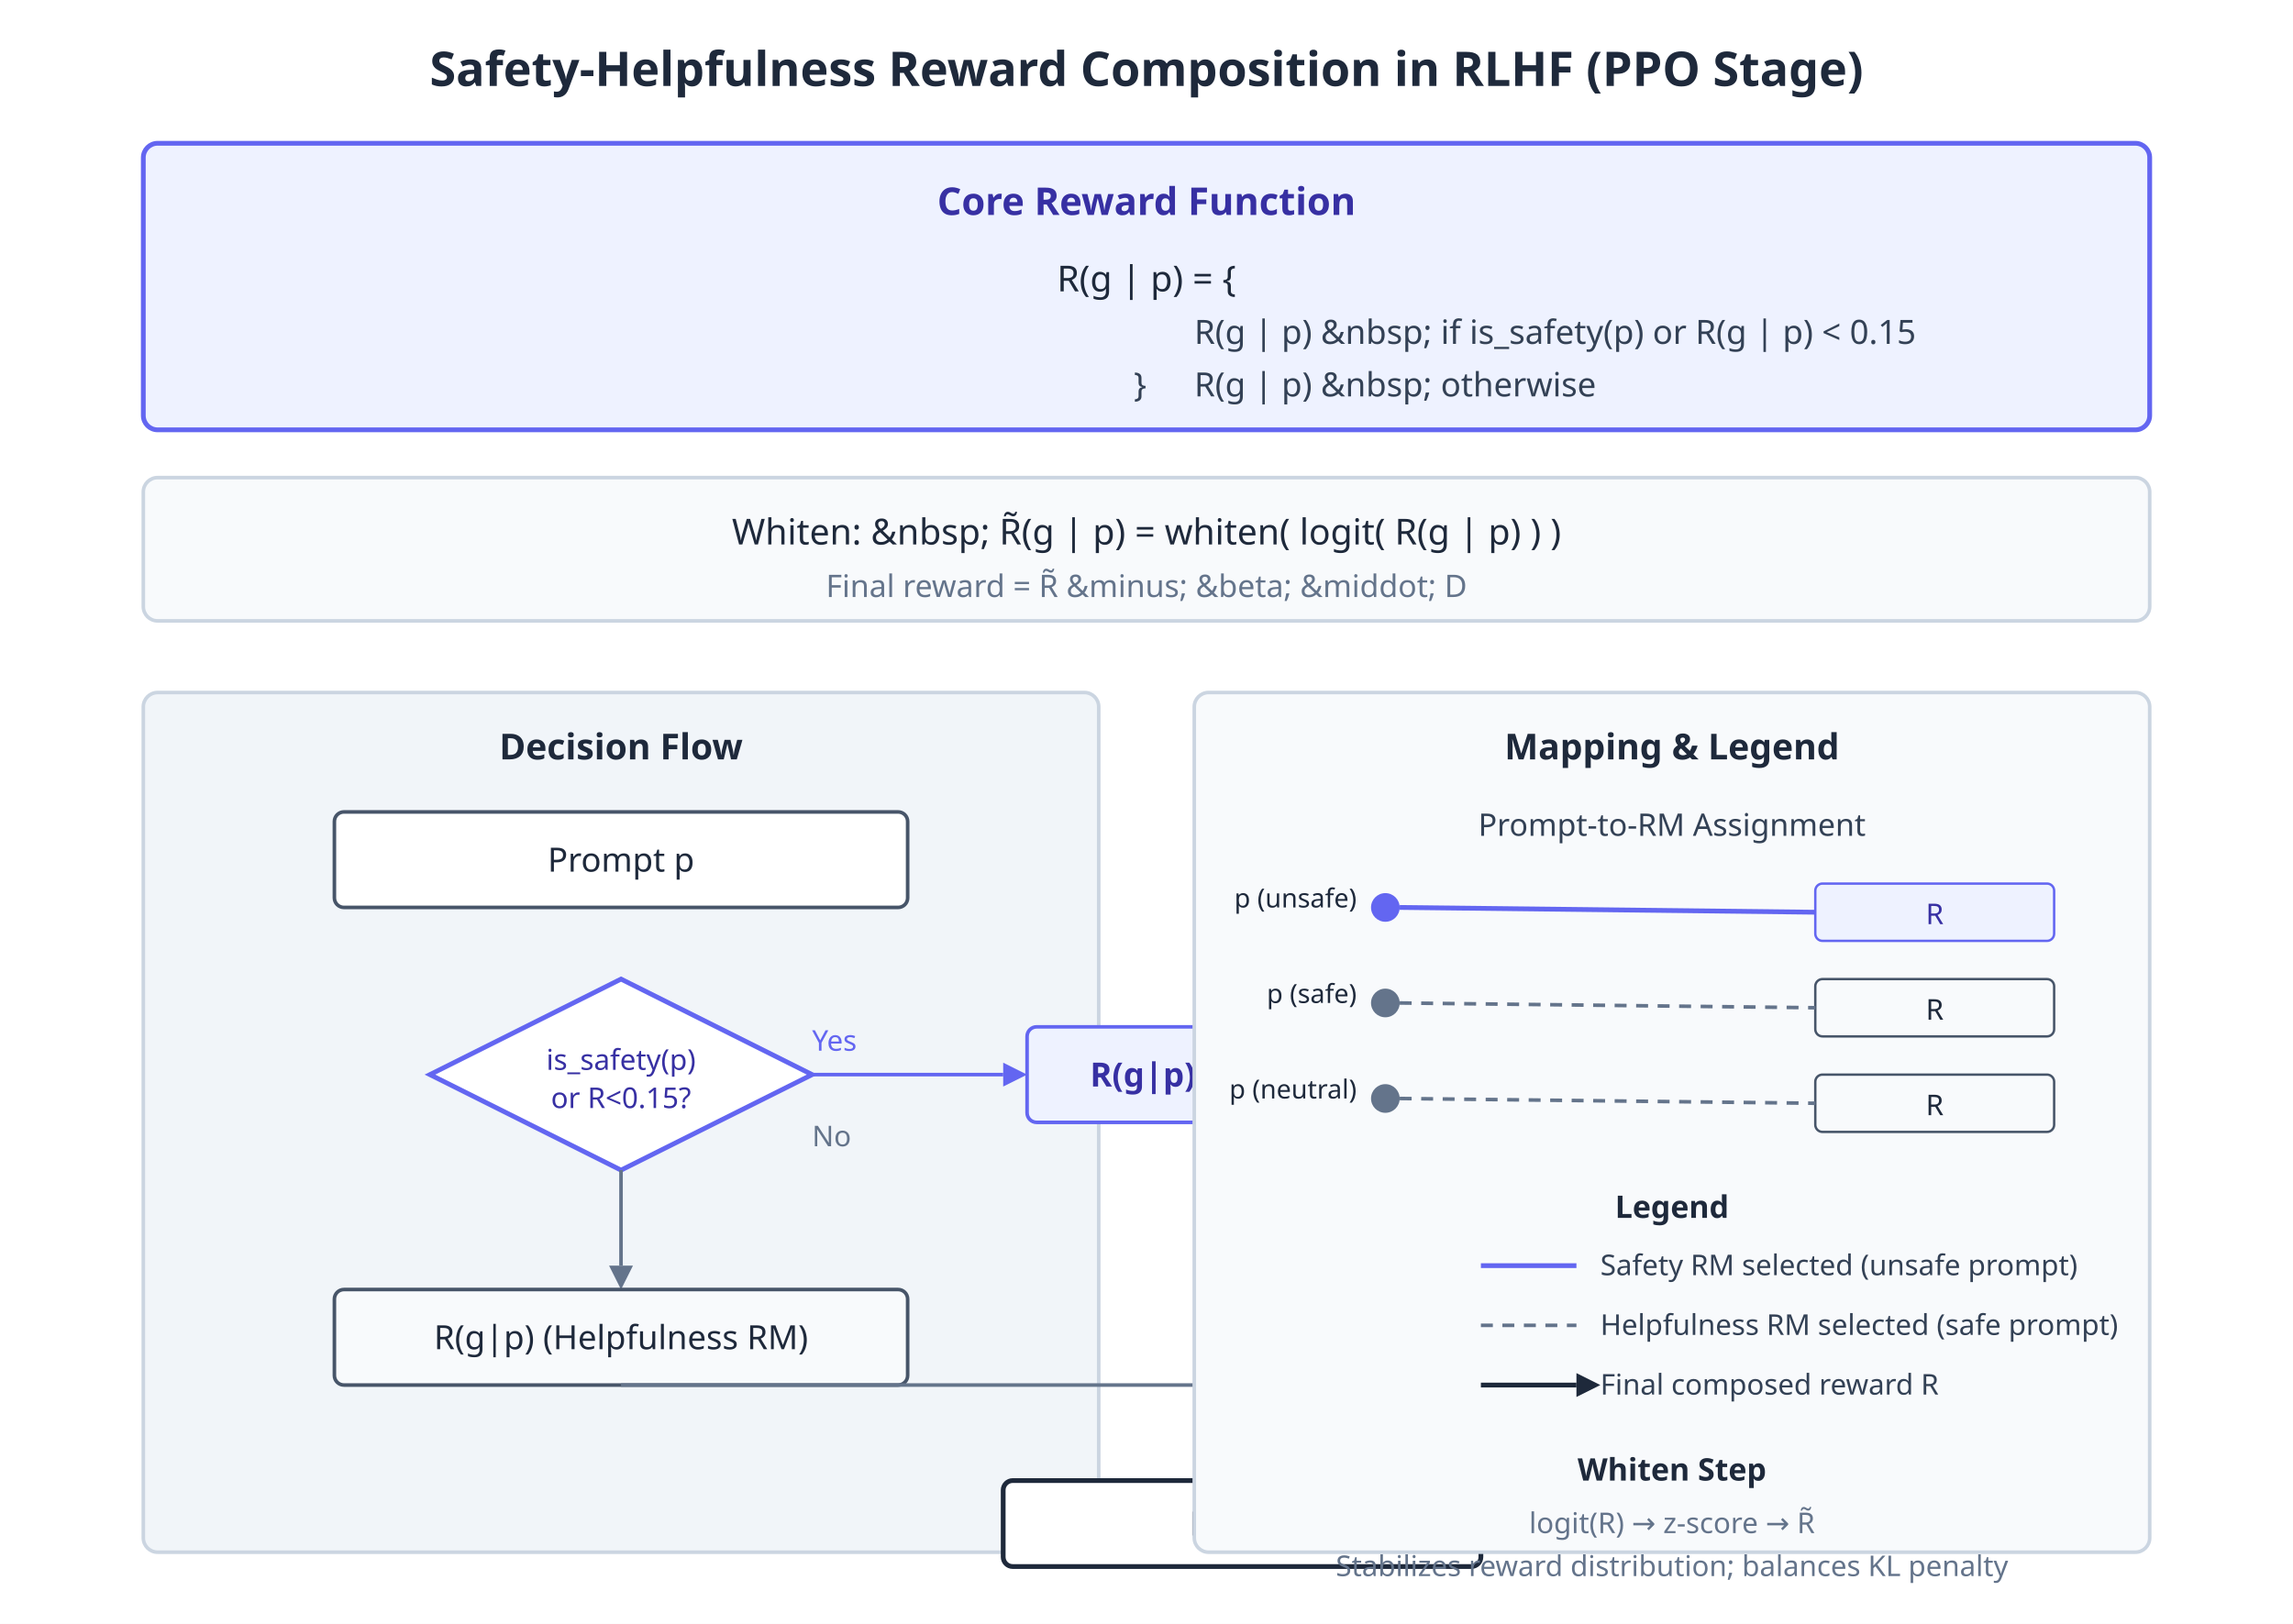
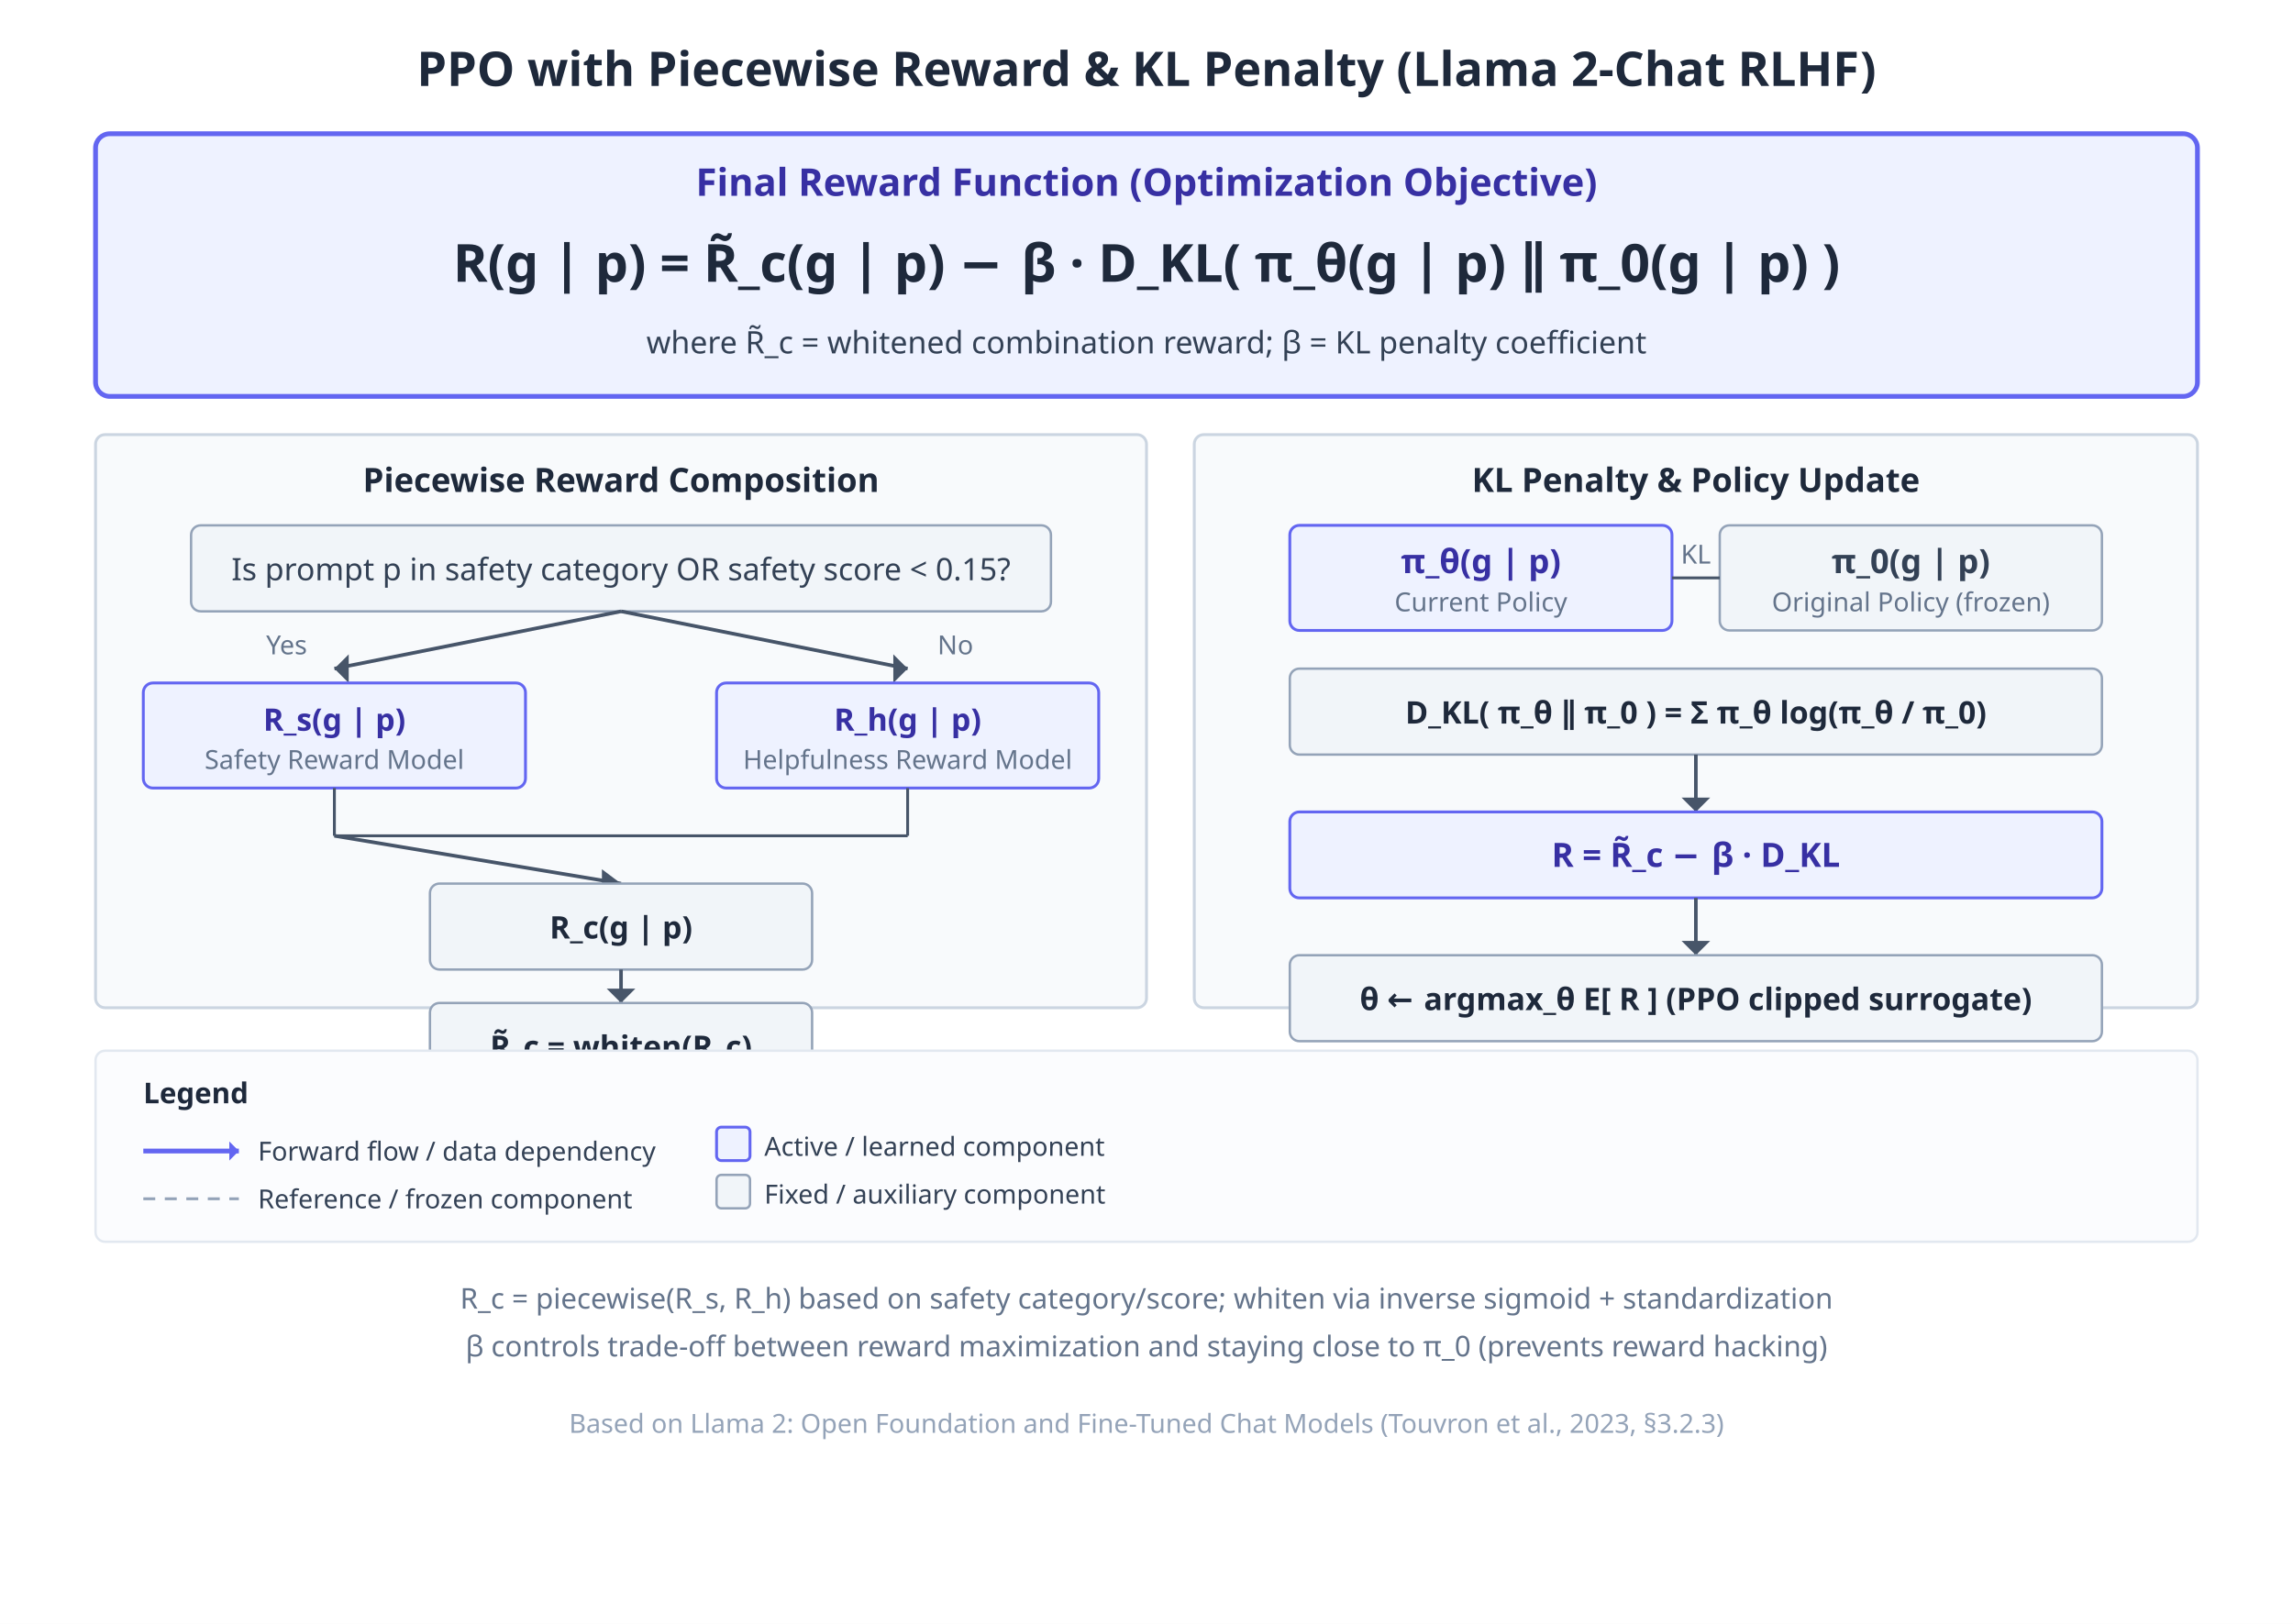
- <svg xmlns="http://www.w3.org/2000/svg" viewBox="0 0 960 680" font-family="'Segoe UI','PingFang SC','Microsoft YaHei',sans-serif" font-size="14" fill="#1e293b" width="960" height="680">
+ <svg xmlns="http://www.w3.org/2000/svg" viewBox="0 0 960 680" font-family="'Segoe UI','PingFang SC','Microsoft YaHei',sans-serif" width="960" height="680">
  <rect x="0" y="0" width="960" height="680" fill="#ffffff" />
-   <text x="480" y="36" text-anchor="middle" font-size="20" font-weight="700" fill="#1e293b">Safety-Helpfulness Reward Composition in RLHF (PPO Stage)</text>
-   <rect x="60" y="60" width="840" height="120" rx="6" fill="#eef2ff" stroke="#6366f1" stroke-width="2" />
-   <text x="480" y="90" text-anchor="middle" font-size="16" font-weight="700" fill="#3730a3">Core Reward Function</text>
-   <text x="480" y="122" text-anchor="middle" font-size="15" fill="#1e293b">R<text y="122" x="496" font-size="11" baseline-shift="sub">c</text>(g | p) = {</text>
-   <text x="500" y="144" text-anchor="start" font-size="14" fill="#334155">R<text y="144" x="516" font-size="10" baseline-shift="sub">s</text>(g | p) &amp;nbsp; if is_safety(p) or R<text y="144" x="640" font-size="10" baseline-shift="sub">s</text>(g | p) &lt; 0.15</text>
-   <text x="500" y="166" text-anchor="start" font-size="14" fill="#334155">R<text y="166" x="516" font-size="10" baseline-shift="sub">h</text>(g | p) &amp;nbsp; otherwise</text>
-   <text x="480" y="166" text-anchor="end" font-size="14" fill="#334155">}</text>
-   <rect x="60" y="200" width="840" height="60" rx="6" fill="#f8fafc" stroke="#cbd5e1" stroke-width="1.5" />
-   <text x="480" y="228" text-anchor="middle" font-size="15" fill="#1e293b">Whiten: &amp;nbsp; R̃<text y="228" x="530" font-size="11" baseline-shift="sub">c</text>(g | p) = whiten( logit( R<text y="228" x="630" font-size="11" baseline-shift="sub">c</text>(g | p) ) )</text>
-   <text x="480" y="250" text-anchor="middle" font-size="13" fill="#64748b">Final reward = R̃<text y="250" x="530" font-size="10" baseline-shift="sub">c</text> &amp;minus; &amp;beta; &amp;middot; D<text y="250" x="590" font-size="10" baseline-shift="sub">KL</text>
-   </text>
-   <rect x="60" y="290" width="400" height="360" rx="6" fill="#f1f5f9" stroke="#cbd5e1" stroke-width="1.5" />
-   <text x="260" y="318" text-anchor="middle" font-size="15" font-weight="700" fill="#1e293b">Decision Flow</text>
-   <rect x="140" y="340" width="240" height="40" rx="4" fill="#ffffff" stroke="#475569" stroke-width="1.5" />
-   <text x="260" y="365" text-anchor="middle" font-size="14" fill="#1e293b">Prompt p</text>
-   <polygon points="260,410 340,450 260,490 180,450" fill="#ffffff" stroke="#6366f1" stroke-width="2" />
-   <text x="260" y="448" text-anchor="middle" font-size="12" fill="#3730a3">is_safety(p)</text>
-   <text x="260" y="464" text-anchor="middle" font-size="12" fill="#3730a3">or R<text y="464" x="290" font-size="9" baseline-shift="sub">s</text>&lt;0.15?</text>
-   <text x="340" y="440" text-anchor="start" font-size="12" fill="#6366f1">Yes</text>
-   <line x1="340" y1="450" x2="420" y2="450" stroke="#6366f1" stroke-width="1.5" />
-   <polygon points="420,445 430,450 420,455" fill="#6366f1" />
-   <rect x="430" y="430" width="180" height="40" rx="4" fill="#eef2ff" stroke="#6366f1" stroke-width="1.5" />
-   <text x="520" y="455" text-anchor="middle" font-size="14" font-weight="600" fill="#3730a3">R<text y="455" x="536" font-size="10" baseline-shift="sub">s</text>(g|p) (Safety RM)</text>
-   <text x="340" y="480" text-anchor="start" font-size="12" fill="#64748b">No</text>
-   <line x1="260" y1="490" x2="260" y2="530" stroke="#64748b" stroke-width="1.5" />
-   <polygon points="255,530 260,540 265,530" fill="#64748b" />
-   <rect x="140" y="540" width="240" height="40" rx="4" fill="#f8fafc" stroke="#475569" stroke-width="1.5" />
-   <text x="260" y="565" text-anchor="middle" font-size="14" fill="#1e293b">R<text y="565" x="276" font-size="10" baseline-shift="sub">h</text>(g|p) (Helpfulness RM)</text>
-   <line x1="520" y1="470" x2="520" y2="510" stroke="#6366f1" stroke-width="1.5" />
-   <line x1="260" y1="580" x2="520" y2="580" stroke="#64748b" stroke-width="1.5" />
-   <line x1="520" y1="510" x2="520" y2="580" stroke="#6366f1" stroke-width="1.5" />
-   <line x1="520" y1="580" x2="520" y2="610" stroke="#1e293b" stroke-width="2" />
-   <polygon points="515,610 520,620 525,610" fill="#1e293b" />
-   <rect x="420" y="620" width="200" height="36" rx="4" fill="#ffffff" stroke="#1e293b" stroke-width="2" />
-   <text x="520" y="643" text-anchor="middle" font-size="14" font-weight="700" fill="#1e293b">R<text y="643" x="536" font-size="10" baseline-shift="sub">c</text>(g|p)</text>
-   <rect x="500" y="290" width="400" height="360" rx="6" fill="#f8fafc" stroke="#cbd5e1" stroke-width="1.5" />
-   <text x="700" y="318" text-anchor="middle" font-size="15" font-weight="700" fill="#1e293b">Mapping &amp; Legend</text>
-   <text x="700" y="350" text-anchor="middle" font-size="13" fill="#334155">Prompt-to-RM Assignment</text>
-   <circle cx="580" cy="380" r="6" fill="#6366f1" />
-   <text x="580" y="380" text-anchor="end" font-size="11" fill="#1e293b" dx="-12">p (unsafe)</text>
-   <circle cx="580" cy="420" r="6" fill="#64748b" />
-   <text x="580" y="420" text-anchor="end" font-size="11" fill="#1e293b" dx="-12">p (safe)</text>
-   <circle cx="580" cy="460" r="6" fill="#64748b" />
-   <text x="580" y="460" text-anchor="end" font-size="11" fill="#1e293b" dx="-12">p (neutral)</text>
-   <rect x="760" y="370" width="100" height="24" rx="3" fill="#eef2ff" stroke="#6366f1" stroke-width="1" />
-   <text x="810" y="387" text-anchor="middle" font-size="12" fill="#3730a3">R<text y="387" x="824" font-size="9" baseline-shift="sub">s</text>
-   </text>
-   <rect x="760" y="410" width="100" height="24" rx="3" fill="#f8fafc" stroke="#475569" stroke-width="1" />
-   <text x="810" y="427" text-anchor="middle" font-size="12" fill="#1e293b">R<text y="427" x="824" font-size="9" baseline-shift="sub">h</text>
-   </text>
-   <rect x="760" y="450" width="100" height="24" rx="3" fill="#f8fafc" stroke="#475569" stroke-width="1" />
-   <text x="810" y="467" text-anchor="middle" font-size="12" fill="#1e293b">R<text y="467" x="824" font-size="9" baseline-shift="sub">h</text>
-   </text>
-   <line x1="586" y1="380" x2="760" y2="382" stroke="#6366f1" stroke-width="2" />
-   <line x1="586" y1="420" x2="760" y2="422" stroke="#64748b" stroke-width="1.5" stroke-dasharray="5,4" />
-   <line x1="586" y1="460" x2="760" y2="462" stroke="#64748b" stroke-width="1.5" stroke-dasharray="5,4" />
-   <text x="700" y="510" text-anchor="middle" font-size="13" font-weight="700" fill="#1e293b">Legend</text>
-   <line x1="620" y1="530" x2="660" y2="530" stroke="#6366f1" stroke-width="2" />
-   <text x="670" y="534" text-anchor="start" font-size="12" fill="#334155">Safety RM selected (unsafe prompt)</text>
-   <line x1="620" y1="555" x2="660" y2="555" stroke="#64748b" stroke-width="1.5" stroke-dasharray="5,4" />
-   <text x="670" y="559" text-anchor="start" font-size="12" fill="#334155">Helpfulness RM selected (safe prompt)</text>
-   <line x1="620" y1="580" x2="660" y2="580" stroke="#1e293b" stroke-width="2" />
-   <polygon points="660,575 670,580 660,585" fill="#1e293b" />
-   <text x="670" y="584" text-anchor="start" font-size="12" fill="#334155">Final composed reward R<text y="584" x="790" font-size="9" baseline-shift="sub">c</text>
-   </text>
-   <text x="700" y="620" text-anchor="middle" font-size="13" font-weight="700" fill="#1e293b">Whiten Step</text>
-   <text x="700" y="642" text-anchor="middle" font-size="12" fill="#64748b">logit(R<text y="642" x="730" font-size="9" baseline-shift="sub">c</text>) → z-score → R̃<text y="642" x="790" font-size="9" baseline-shift="sub">c</text>
-   </text>
-   <text x="700" y="660" text-anchor="middle" font-size="12" fill="#64748b">Stabilizes reward distribution; balances KL penalty</text>
+   <text x="480" y="36" font-size="20" font-weight="700" fill="#1e293b" text-anchor="middle">PPO with Piecewise Reward &amp; KL Penalty (Llama 2-Chat RLHF)</text>
+   <rect x="40" y="56" width="880" height="110" rx="6" fill="#eef2ff" stroke="#6366f1" stroke-width="2" />
+   <text x="480" y="82" font-size="16" font-weight="600" fill="#3730a3" text-anchor="middle">Final Reward Function (Optimization Objective)</text>
+   <text x="480" y="118" font-size="22" font-weight="700" fill="#1e293b" text-anchor="middle">R(g | p) = R̃_c(g | p) − β · D_KL( π_θ(g | p) ∥ π_0(g | p) )</text>
+   <text x="480" y="148" font-size="13" fill="#334155" text-anchor="middle">where R̃_c = whitened combination reward; β = KL penalty coefficient</text>
+   <rect x="40" y="182" width="440" height="240" rx="4" fill="#f8fafc" stroke="#cbd5e1" stroke-width="1.2" />
+   <text x="260" y="206" font-size="14" font-weight="600" fill="#1e293b" text-anchor="middle">Piecewise Reward Composition</text>
+   <rect x="80" y="220" width="360" height="36" rx="4" fill="#f1f5f9" stroke="#94a3b8" stroke-width="1" />
+   <text x="260" y="243" font-size="13" fill="#334155" text-anchor="middle">Is prompt p in safety category OR safety score &lt; 0.15?</text>
+   <line x1="260" y1="256" x2="140" y2="280" stroke="#475569" stroke-width="1.5" />
+   <polygon points="140,280 146,274 146,286" fill="#475569" />
+   <line x1="260" y1="256" x2="380" y2="280" stroke="#475569" stroke-width="1.5" />
+   <polygon points="380,280 374,274 374,286" fill="#475569" />
+   <text x="120" y="274" font-size="11" fill="#64748b" text-anchor="middle">Yes</text>
+   <text x="400" y="274" font-size="11" fill="#64748b" text-anchor="middle">No</text>
+   <rect x="60" y="286" width="160" height="44" rx="4" fill="#eef2ff" stroke="#6366f1" stroke-width="1.2" />
+   <text x="140" y="306" font-size="13" font-weight="600" fill="#3730a3" text-anchor="middle">R_s(g | p)</text>
+   <text x="140" y="322" font-size="11" fill="#64748b" text-anchor="middle">Safety Reward Model</text>
+   <rect x="300" y="286" width="160" height="44" rx="4" fill="#eef2ff" stroke="#6366f1" stroke-width="1.2" />
+   <text x="380" y="306" font-size="13" font-weight="600" fill="#3730a3" text-anchor="middle">R_h(g | p)</text>
+   <text x="380" y="322" font-size="11" fill="#64748b" text-anchor="middle">Helpfulness Reward Model</text>
+   <line x1="140" y1="330" x2="140" y2="350" stroke="#475569" stroke-width="1.2" />
+   <line x1="140" y1="350" x2="380" y2="350" stroke="#475569" stroke-width="1.2" />
+   <line x1="380" y1="330" x2="380" y2="350" stroke="#475569" stroke-width="1.2" />
+   <line x1="140" y1="350" x2="260" y2="370" stroke="#475569" stroke-width="1.5" />
+   <polygon points="260,370 252,364 252,376" fill="#475569" />
+   <rect x="180" y="370" width="160" height="36" rx="4" fill="#f1f5f9" stroke="#94a3b8" stroke-width="1" />
+   <text x="260" y="393" font-size="13" font-weight="600" fill="#1e293b" text-anchor="middle">R_c(g | p)</text>
+   <line x1="260" y1="406" x2="260" y2="420" stroke="#475569" stroke-width="1.5" />
+   <polygon points="260,420 254,414 266,414" fill="#475569" />
+   <rect x="180" y="420" width="160" height="36" rx="4" fill="#f1f5f9" stroke="#94a3b8" stroke-width="1" />
+   <text x="260" y="443" font-size="13" font-weight="600" fill="#1e293b" text-anchor="middle">R̃_c = whiten(R_c)</text>
+   <rect x="500" y="182" width="420" height="240" rx="4" fill="#f8fafc" stroke="#cbd5e1" stroke-width="1.2" />
+   <text x="710" y="206" font-size="14" font-weight="600" fill="#1e293b" text-anchor="middle">KL Penalty &amp; Policy Update</text>
+   <rect x="540" y="220" width="160" height="44" rx="4" fill="#eef2ff" stroke="#6366f1" stroke-width="1.2" />
+   <text x="620" y="240" font-size="14" font-weight="600" fill="#3730a3" text-anchor="middle">π_θ(g | p)</text>
+   <text x="620" y="256" font-size="11" fill="#64748b" text-anchor="middle">Current Policy</text>
+   <rect x="720" y="220" width="160" height="44" rx="4" fill="#f1f5f9" stroke="#94a3b8" stroke-width="1" />
+   <text x="800" y="240" font-size="14" font-weight="600" fill="#334155" text-anchor="middle">π_0(g | p)</text>
+   <text x="800" y="256" font-size="11" fill="#64748b" text-anchor="middle">Original Policy (frozen)</text>
+   <line x1="700" y1="242" x2="720" y2="242" stroke="#475569" stroke-width="1.2" />
+   <text x="710" y="236" font-size="11" fill="#64748b" text-anchor="middle">KL</text>
+   <rect x="540" y="280" width="340" height="36" rx="4" fill="#f1f5f9" stroke="#94a3b8" stroke-width="1" />
+   <text x="710" y="303" font-size="13" font-weight="600" fill="#1e293b" text-anchor="middle">D_KL( π_θ ∥ π_0 ) = Σ π_θ log(π_θ / π_0)</text>
+   <line x1="710" y1="316" x2="710" y2="340" stroke="#475569" stroke-width="1.5" />
+   <polygon points="710,340 704,334 716,334" fill="#475569" />
+   <rect x="540" y="340" width="340" height="36" rx="4" fill="#eef2ff" stroke="#6366f1" stroke-width="1.2" />
+   <text x="710" y="363" font-size="14" font-weight="600" fill="#3730a3" text-anchor="middle">R = R̃_c − β · D_KL</text>
+   <line x1="710" y1="376" x2="710" y2="400" stroke="#475569" stroke-width="1.5" />
+   <polygon points="710,400 704,394 716,394" fill="#475569" />
+   <rect x="540" y="400" width="340" height="36" rx="4" fill="#f1f5f9" stroke="#94a3b8" stroke-width="1" />
+   <text x="710" y="423" font-size="13" font-weight="600" fill="#1e293b" text-anchor="middle">θ ← argmax_θ E[ R ]  (PPO clipped surrogate)</text>
+   <rect x="40" y="440" width="880" height="80" rx="4" fill="#fbfcfe" stroke="#e2e8f0" stroke-width="1" />
+   <text x="60" y="462" font-size="12" font-weight="600" fill="#1e293b">Legend</text>
+   <line x1="60" y1="482" x2="100" y2="482" stroke="#6366f1" stroke-width="2" />
+   <polygon points="100,482 96,478 96,486" fill="#6366f1" />
+   <text x="108" y="486" font-size="11" fill="#334155">Forward flow / data dependency</text>
+   <line x1="60" y1="502" x2="100" y2="502" stroke="#94a3b8" stroke-width="1.2" stroke-dasharray="5,4" />
+   <text x="108" y="506" font-size="11" fill="#334155">Reference / frozen component</text>
+   <rect x="300" y="472" width="14" height="14" rx="2" fill="#eef2ff" stroke="#6366f1" stroke-width="1.2" />
+   <text x="320" y="484" font-size="11" fill="#334155">Active / learned component</text>
+   <rect x="300" y="492" width="14" height="14" rx="2" fill="#f1f5f9" stroke="#94a3b8" stroke-width="1" />
+   <text x="320" y="504" font-size="11" fill="#334155">Fixed / auxiliary component</text>
+   <text x="480" y="548" font-size="12" fill="#64748b" text-anchor="middle">R_c = piecewise(R_s, R_h) based on safety category/score; whiten via inverse sigmoid + standardization</text>
+   <text x="480" y="568" font-size="12" fill="#64748b" text-anchor="middle">β controls trade-off between reward maximization and staying close to π_0 (prevents reward hacking)</text>
+   <text x="480" y="600" font-size="11" fill="#94a3b8" text-anchor="middle">Based on Llama 2: Open Foundation and Fine-Tuned Chat Models (Touvron et al., 2023, §3.2.3)</text>
</svg>
